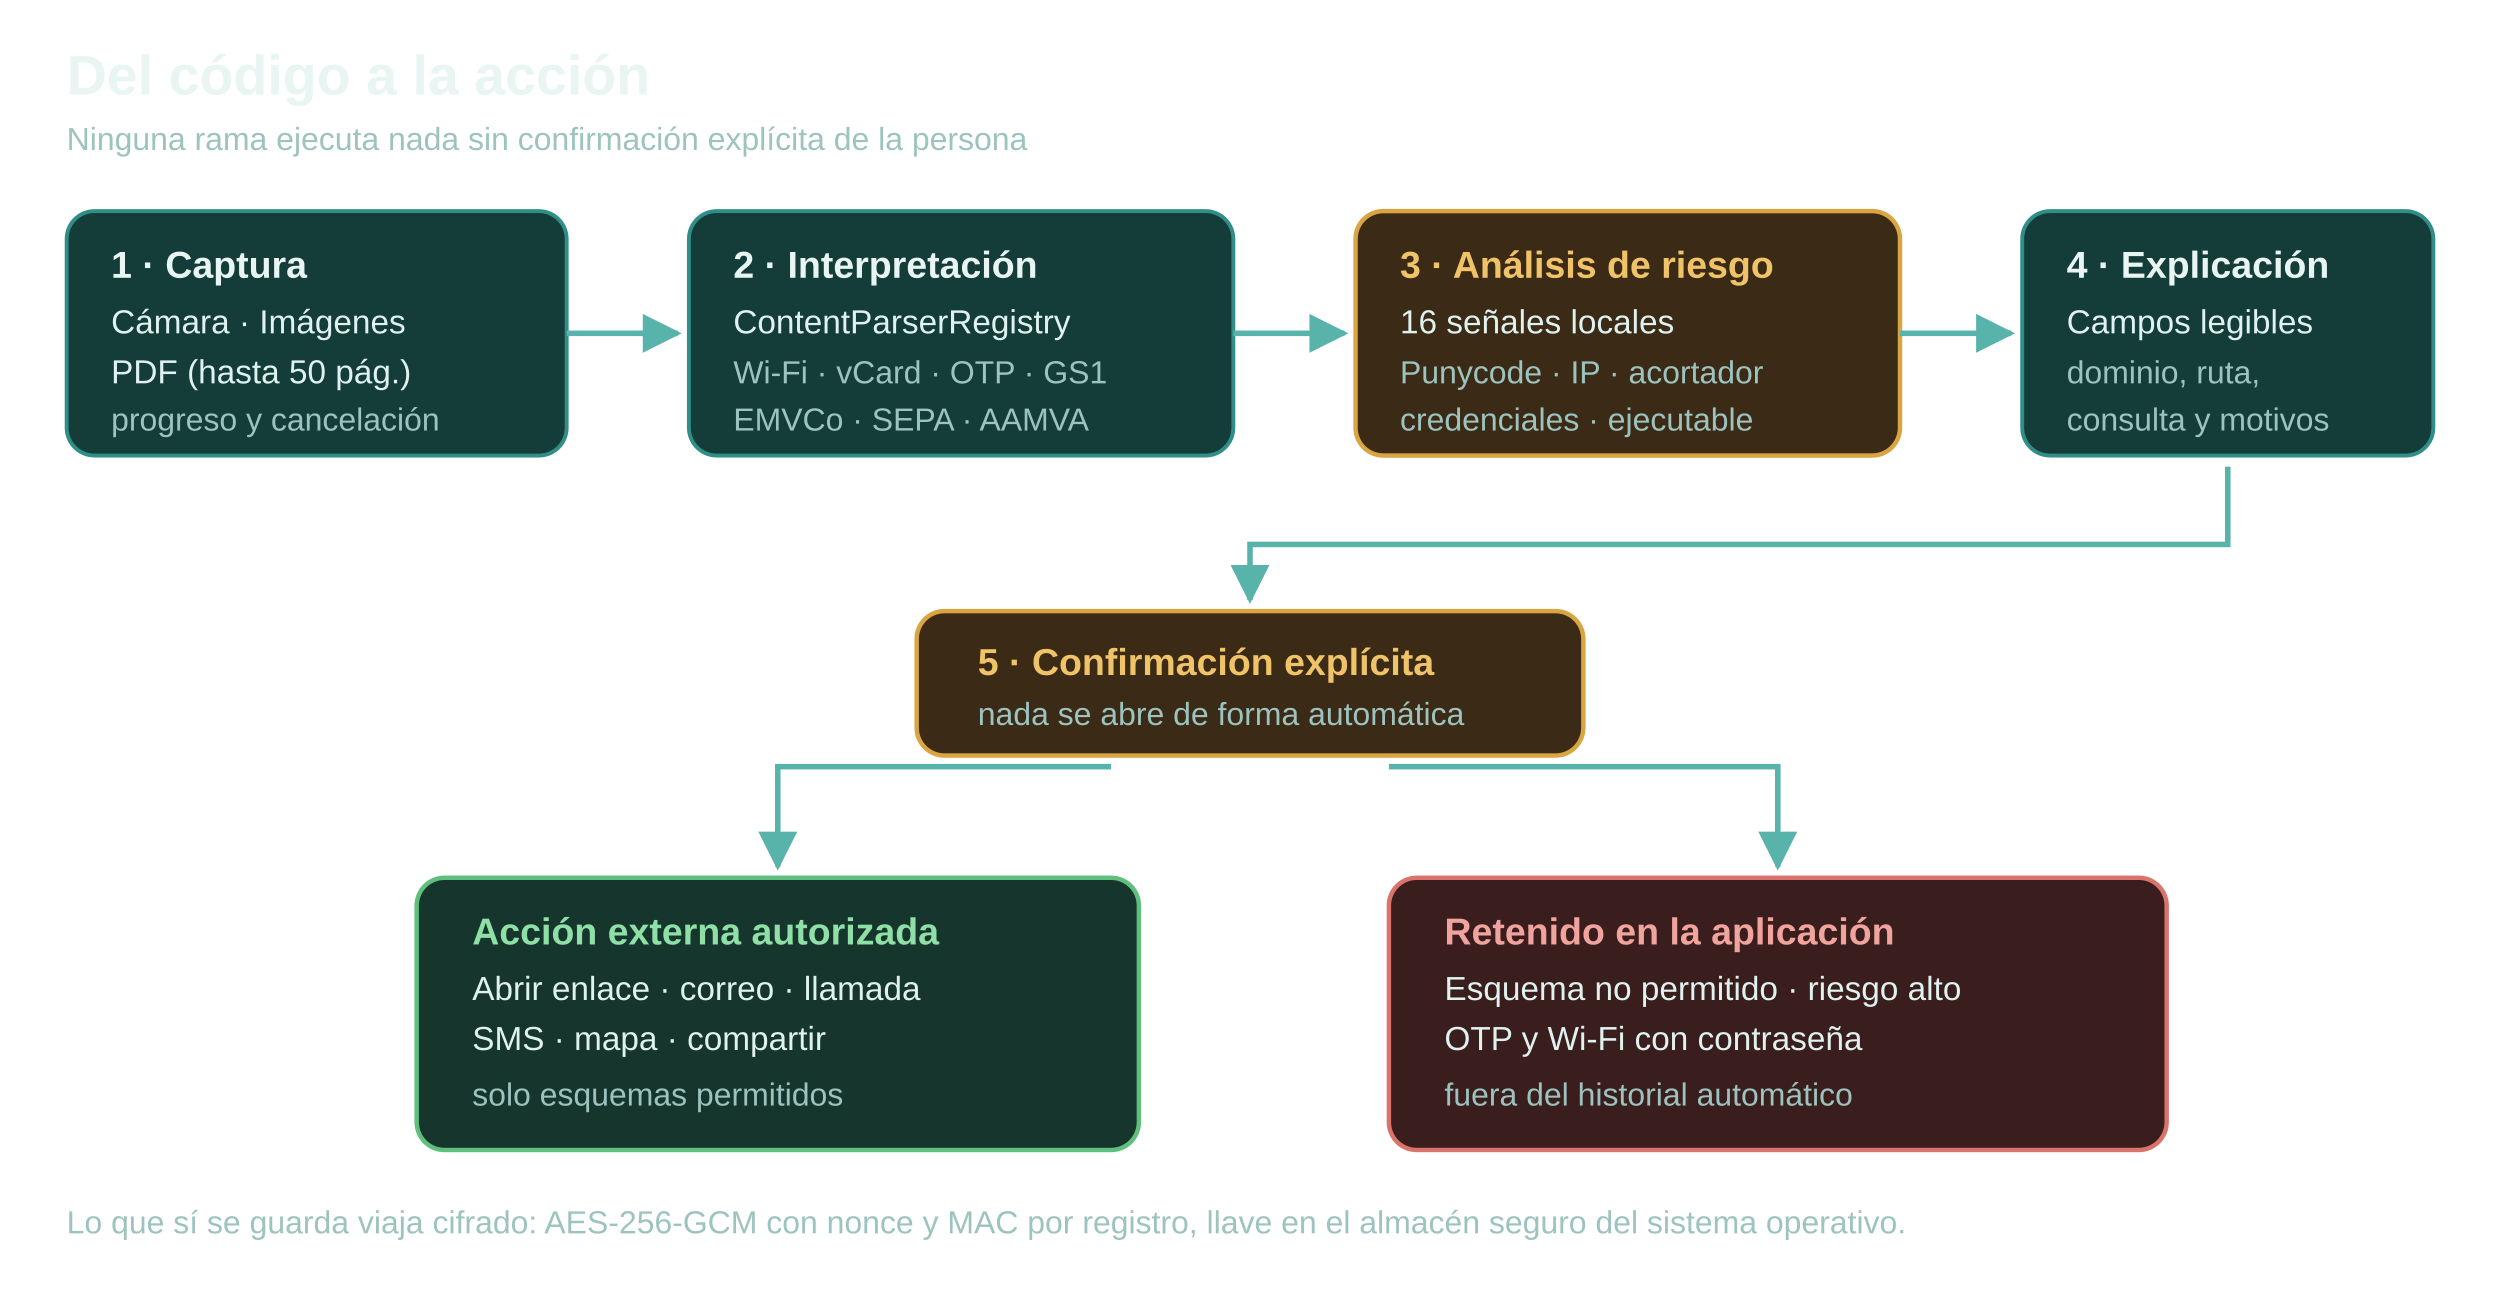
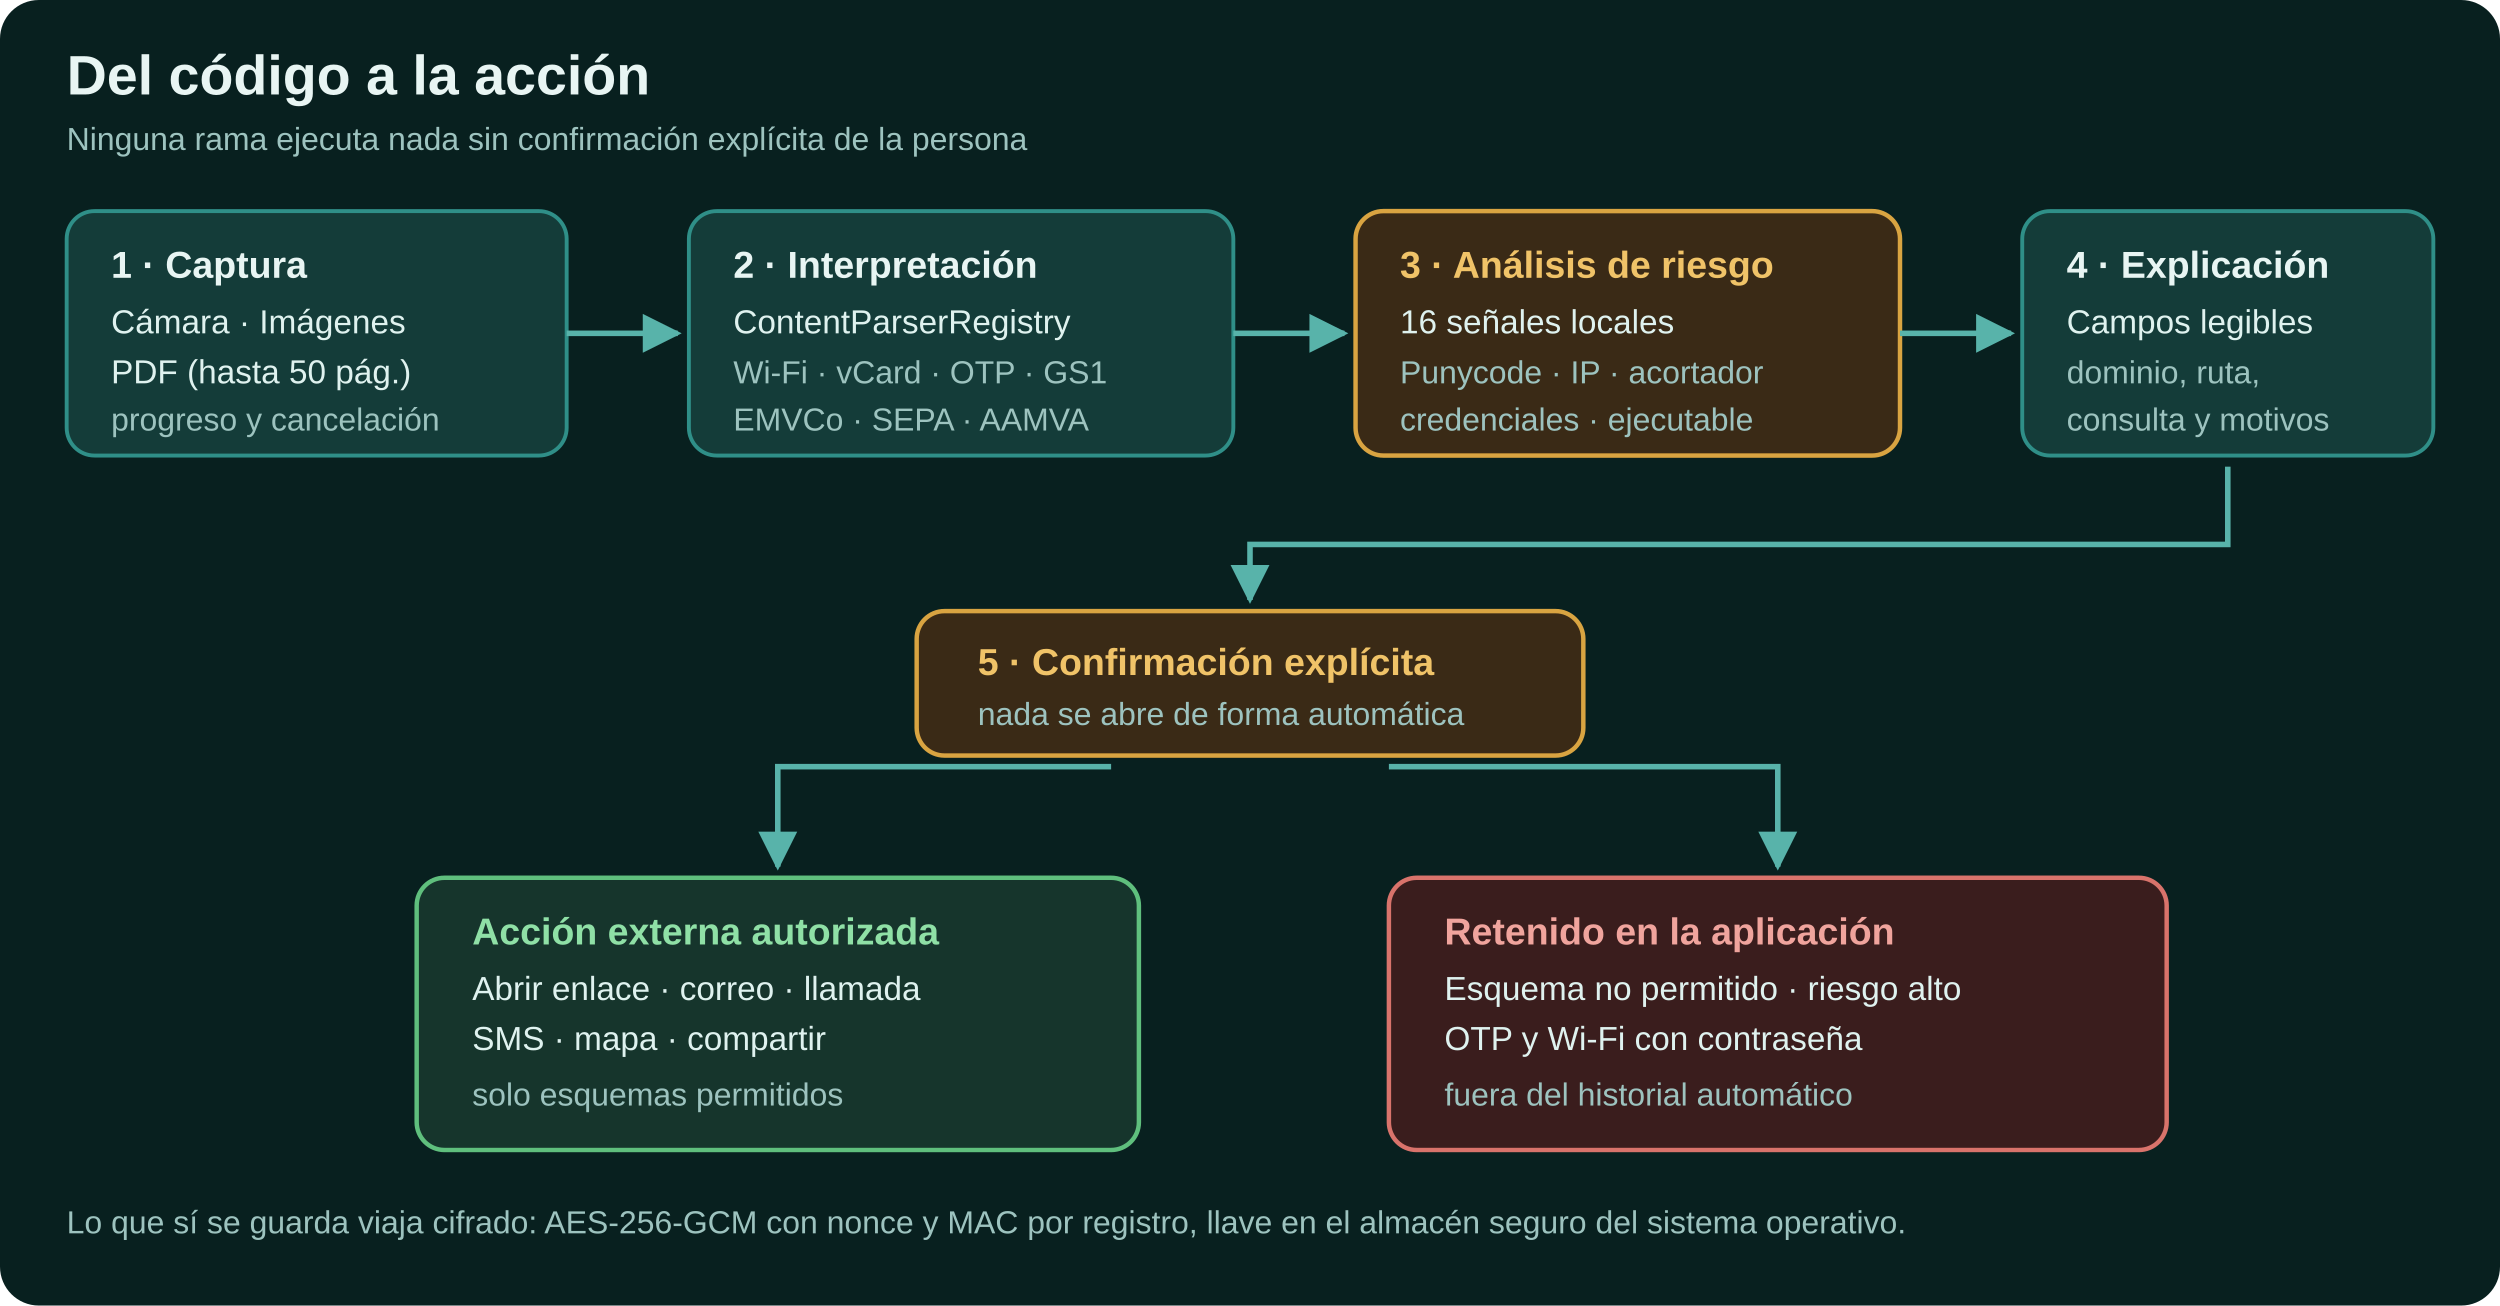
<svg xmlns="http://www.w3.org/2000/svg" viewBox="0 0 900 470" width="900" height="470" role="img" aria-label="Flujo desde la captura del código hasta la acción confirmada">
  <defs>
    <style>
+       .bg    { fill: #08201f; }
      .t     { font-family: 'Segoe UI', 'Helvetica Neue', Arial, sans-serif; fill: #e8f5f3; }
      .title { font-size: 20px; font-weight: 700; }
      .h     { font-size: 13.5px; font-weight: 700; }
      .item  { font-size: 12px; fill: #dff2ef; }
      .note  { font-size: 11.5px; fill: #9dc3bf; }
      .stage { fill: #143c39; stroke: #2f8f88; stroke-width: 1.4; rx: 10; }
      .risk  { fill: #3a2a16; stroke: #d9a441; stroke-width: 1.6; rx: 10; }
      .stop  { fill: #3a1d1d; stroke: #d9736b; stroke-width: 1.6; rx: 10; }
      .safe  { fill: #16352c; stroke: #5fbf7d; stroke-width: 1.6; rx: 10; }
      .arrow { stroke: #58b3aa; stroke-width: 2; fill: none; marker-end: url(#b); }
      .gold  { fill: #f0c368; }
      .green { fill: #8fe0a6; }
      .red   { fill: #f0a49d; }
    </style>
    <marker id="b" viewBox="0 0 10 10" refX="9" refY="5" markerWidth="7" markerHeight="7" orient="auto-start-reverse">
      <path d="M0 0L10 5L0 10z" fill="#58b3aa" />
    </marker>
  </defs>
+   <rect class="bg" width="900" height="470" rx="14" />
  <text class="t title" x="24" y="34">Del código a la acción</text>
  <text class="t note" x="24" y="54">Ninguna rama ejecuta nada sin confirmación explícita de la persona</text>
  <rect class="stage" x="24" y="76" width="180" height="88" />
  <text class="t h" x="40" y="100">1 · Captura</text>
  <text class="t item" x="40" y="120">Cámara · Imágenes</text>
  <text class="t item" x="40" y="138">PDF (hasta 50 pág.)</text>
  <text class="t note" x="40" y="155">progreso y cancelación</text>
  <path class="arrow" d="M204 120 L244 120" />
  <rect class="stage" x="248" y="76" width="196" height="88" />
  <text class="t h" x="264" y="100">2 · Interpretación</text>
  <text class="t item" x="264" y="120">ContentParserRegistry</text>
  <text class="t note" x="264" y="138">Wi-Fi · vCard · OTP · GS1</text>
  <text class="t note" x="264" y="155">EMVCo · SEPA · AAMVA</text>
  <path class="arrow" d="M444 120 L484 120" />
  <rect class="risk" x="488" y="76" width="196" height="88" />
  <text class="t h gold" x="504" y="100">3 · Análisis de riesgo</text>
  <text class="t item" x="504" y="120">16 señales locales</text>
  <text class="t note" x="504" y="138">Punycode · IP · acortador</text>
  <text class="t note" x="504" y="155">credenciales · ejecutable</text>
  <path class="arrow" d="M684 120 L724 120" />
  <rect class="stage" x="728" y="76" width="148" height="88" />
  <text class="t h" x="744" y="100">4 · Explicación</text>
  <text class="t item" x="744" y="120">Campos legibles</text>
  <text class="t note" x="744" y="138">dominio, ruta,</text>
  <text class="t note" x="744" y="155">consulta y motivos</text>
  <path class="arrow" d="M802 168 L802 196 L450 196 L450 216" />
  <rect class="risk" x="330" y="220" width="240" height="52" />
  <text class="t h gold" x="352" y="243">5 · Confirmación explícita</text>
  <text class="t note" x="352" y="261">nada se abre de forma automática</text>
  <path class="arrow" d="M400 276 L280 276 L280 312" />
  <path class="arrow" d="M500 276 L640 276 L640 312" />
  <rect class="safe" x="150" y="316" width="260" height="98" />
  <text class="t h green" x="170" y="340">Acción externa autorizada</text>
  <text class="t item" x="170" y="360">Abrir enlace · correo · llamada</text>
  <text class="t item" x="170" y="378">SMS · mapa · compartir</text>
  <text class="t note" x="170" y="398">solo esquemas permitidos</text>
  <rect class="stop" x="500" y="316" width="280" height="98" />
  <text class="t h red" x="520" y="340">Retenido en la aplicación</text>
  <text class="t item" x="520" y="360">Esquema no permitido · riesgo alto</text>
  <text class="t item" x="520" y="378">OTP y Wi-Fi con contraseña</text>
  <text class="t note" x="520" y="398">fuera del historial automático</text>
  <text class="t note" x="24" y="444">Lo que sí se guarda viaja cifrado: AES-256-GCM con nonce y MAC por registro, llave en el almacén seguro del sistema operativo.</text>
</svg>
